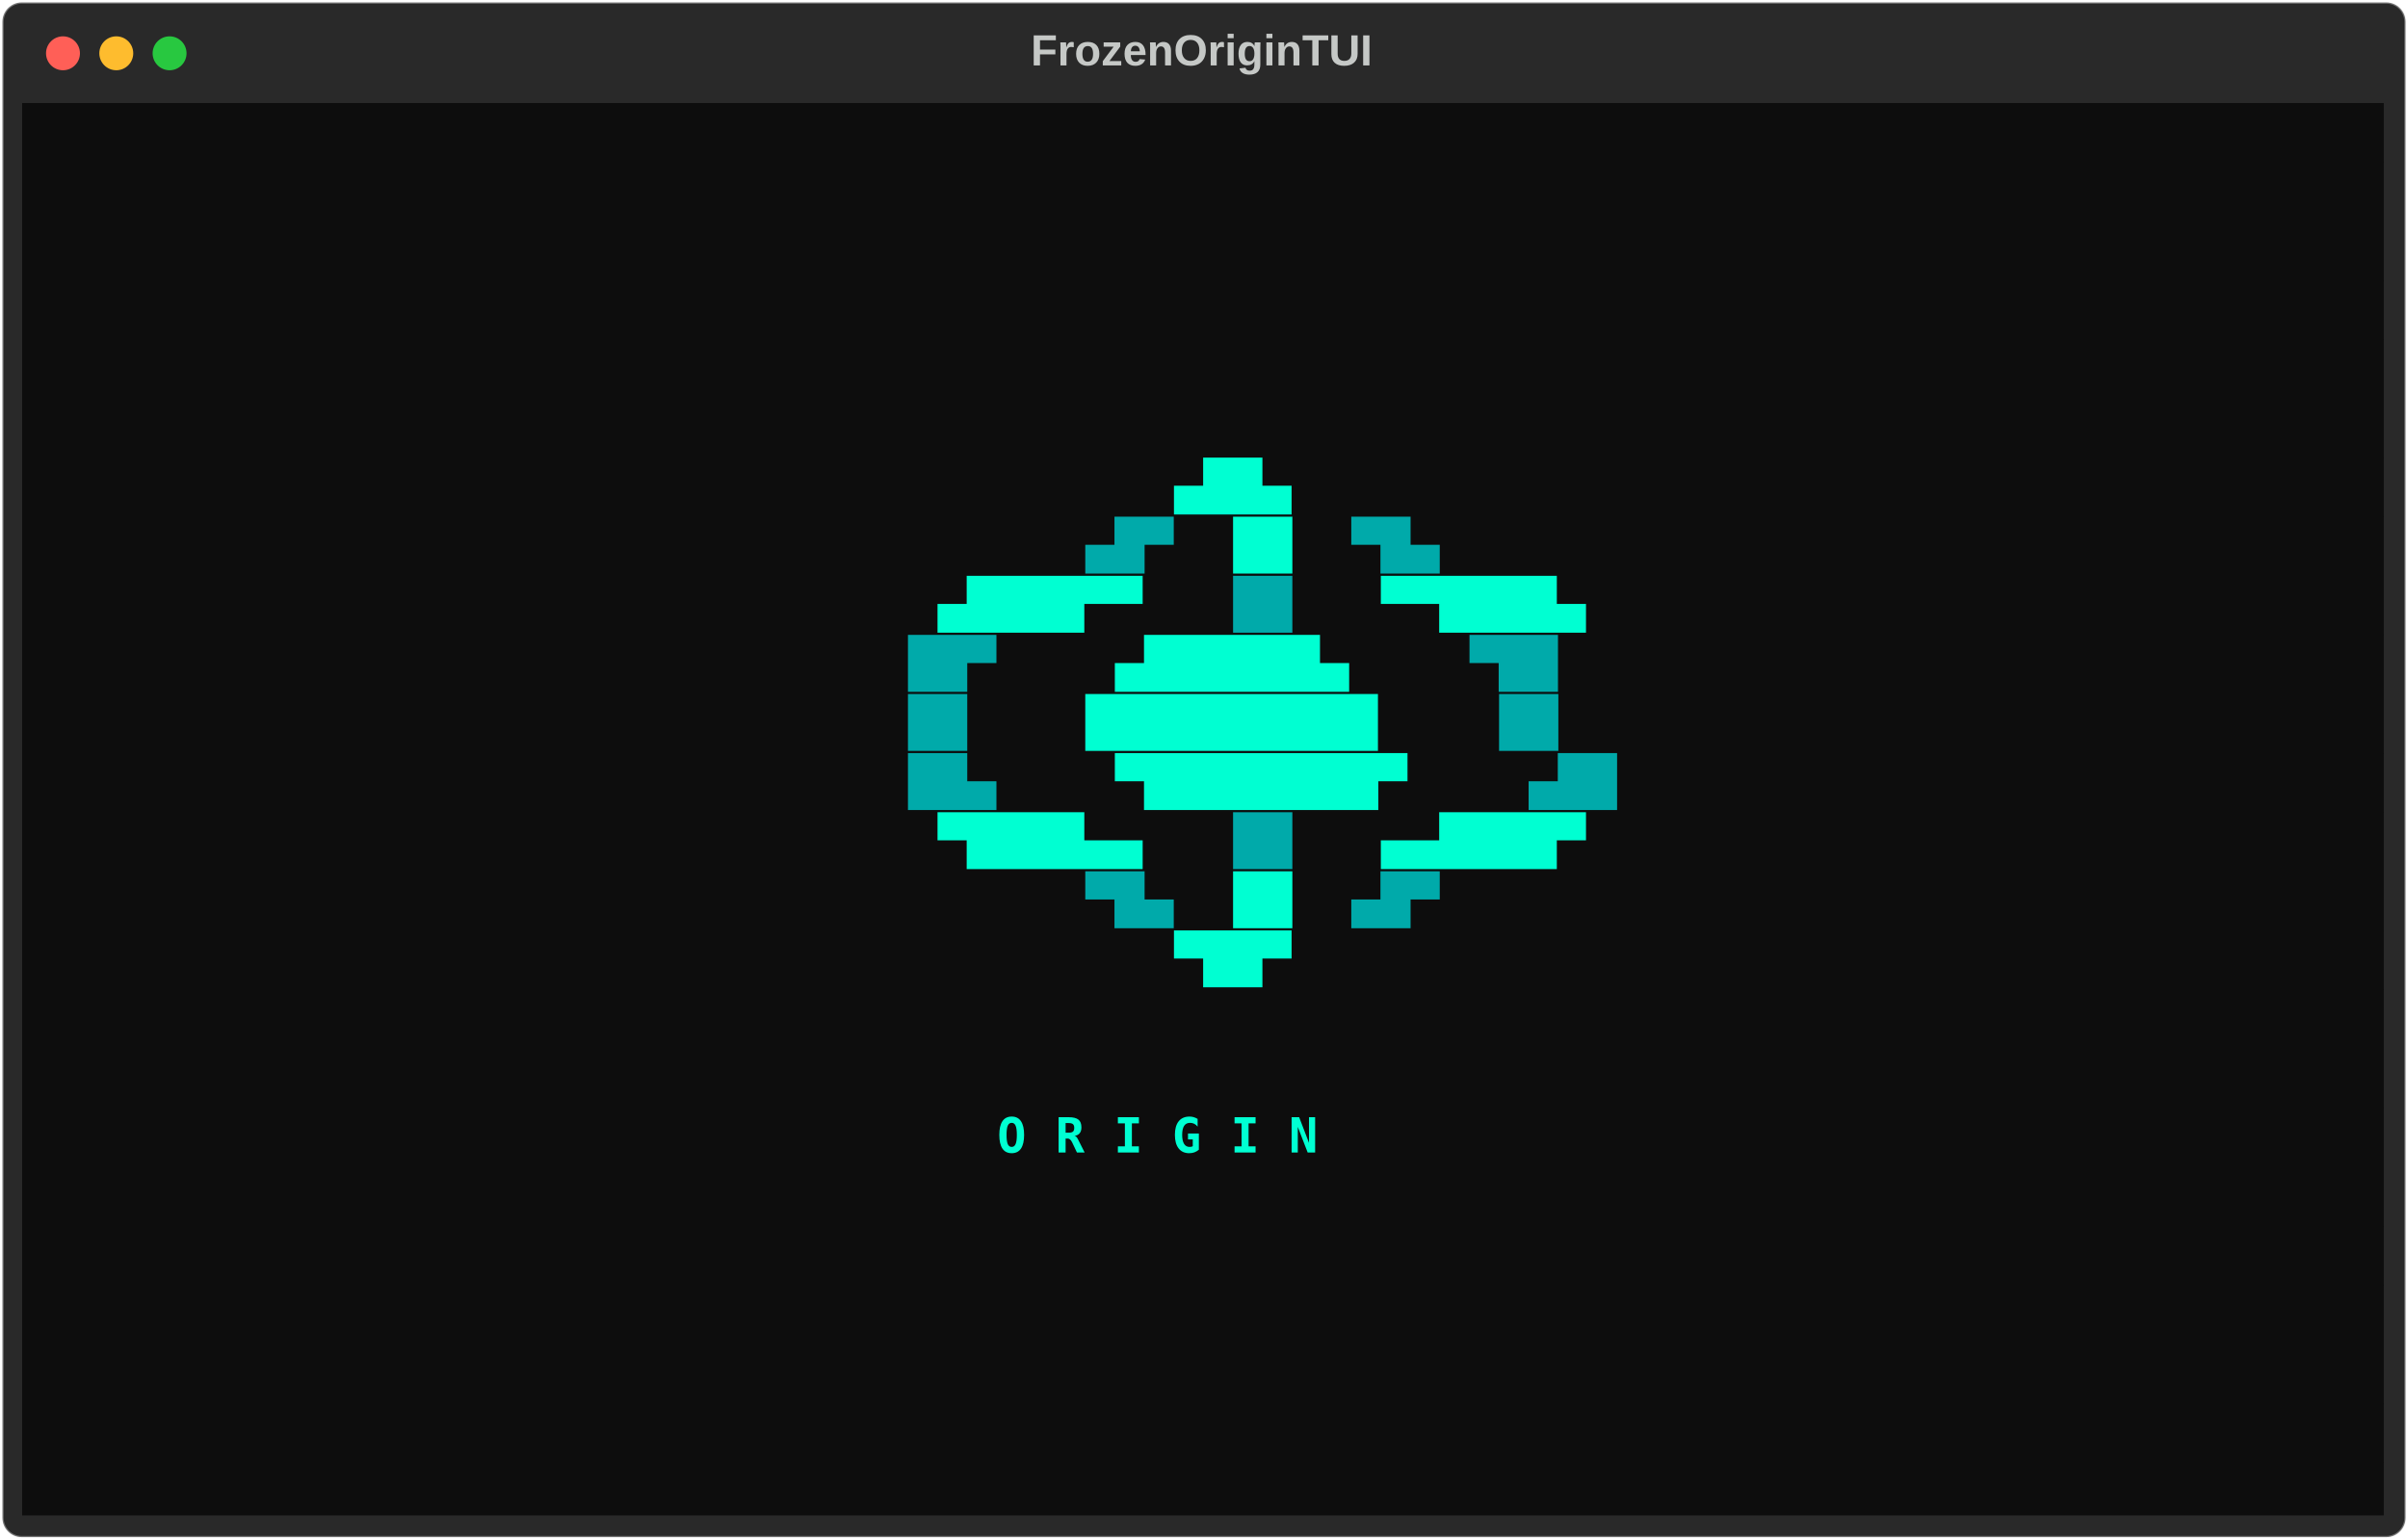
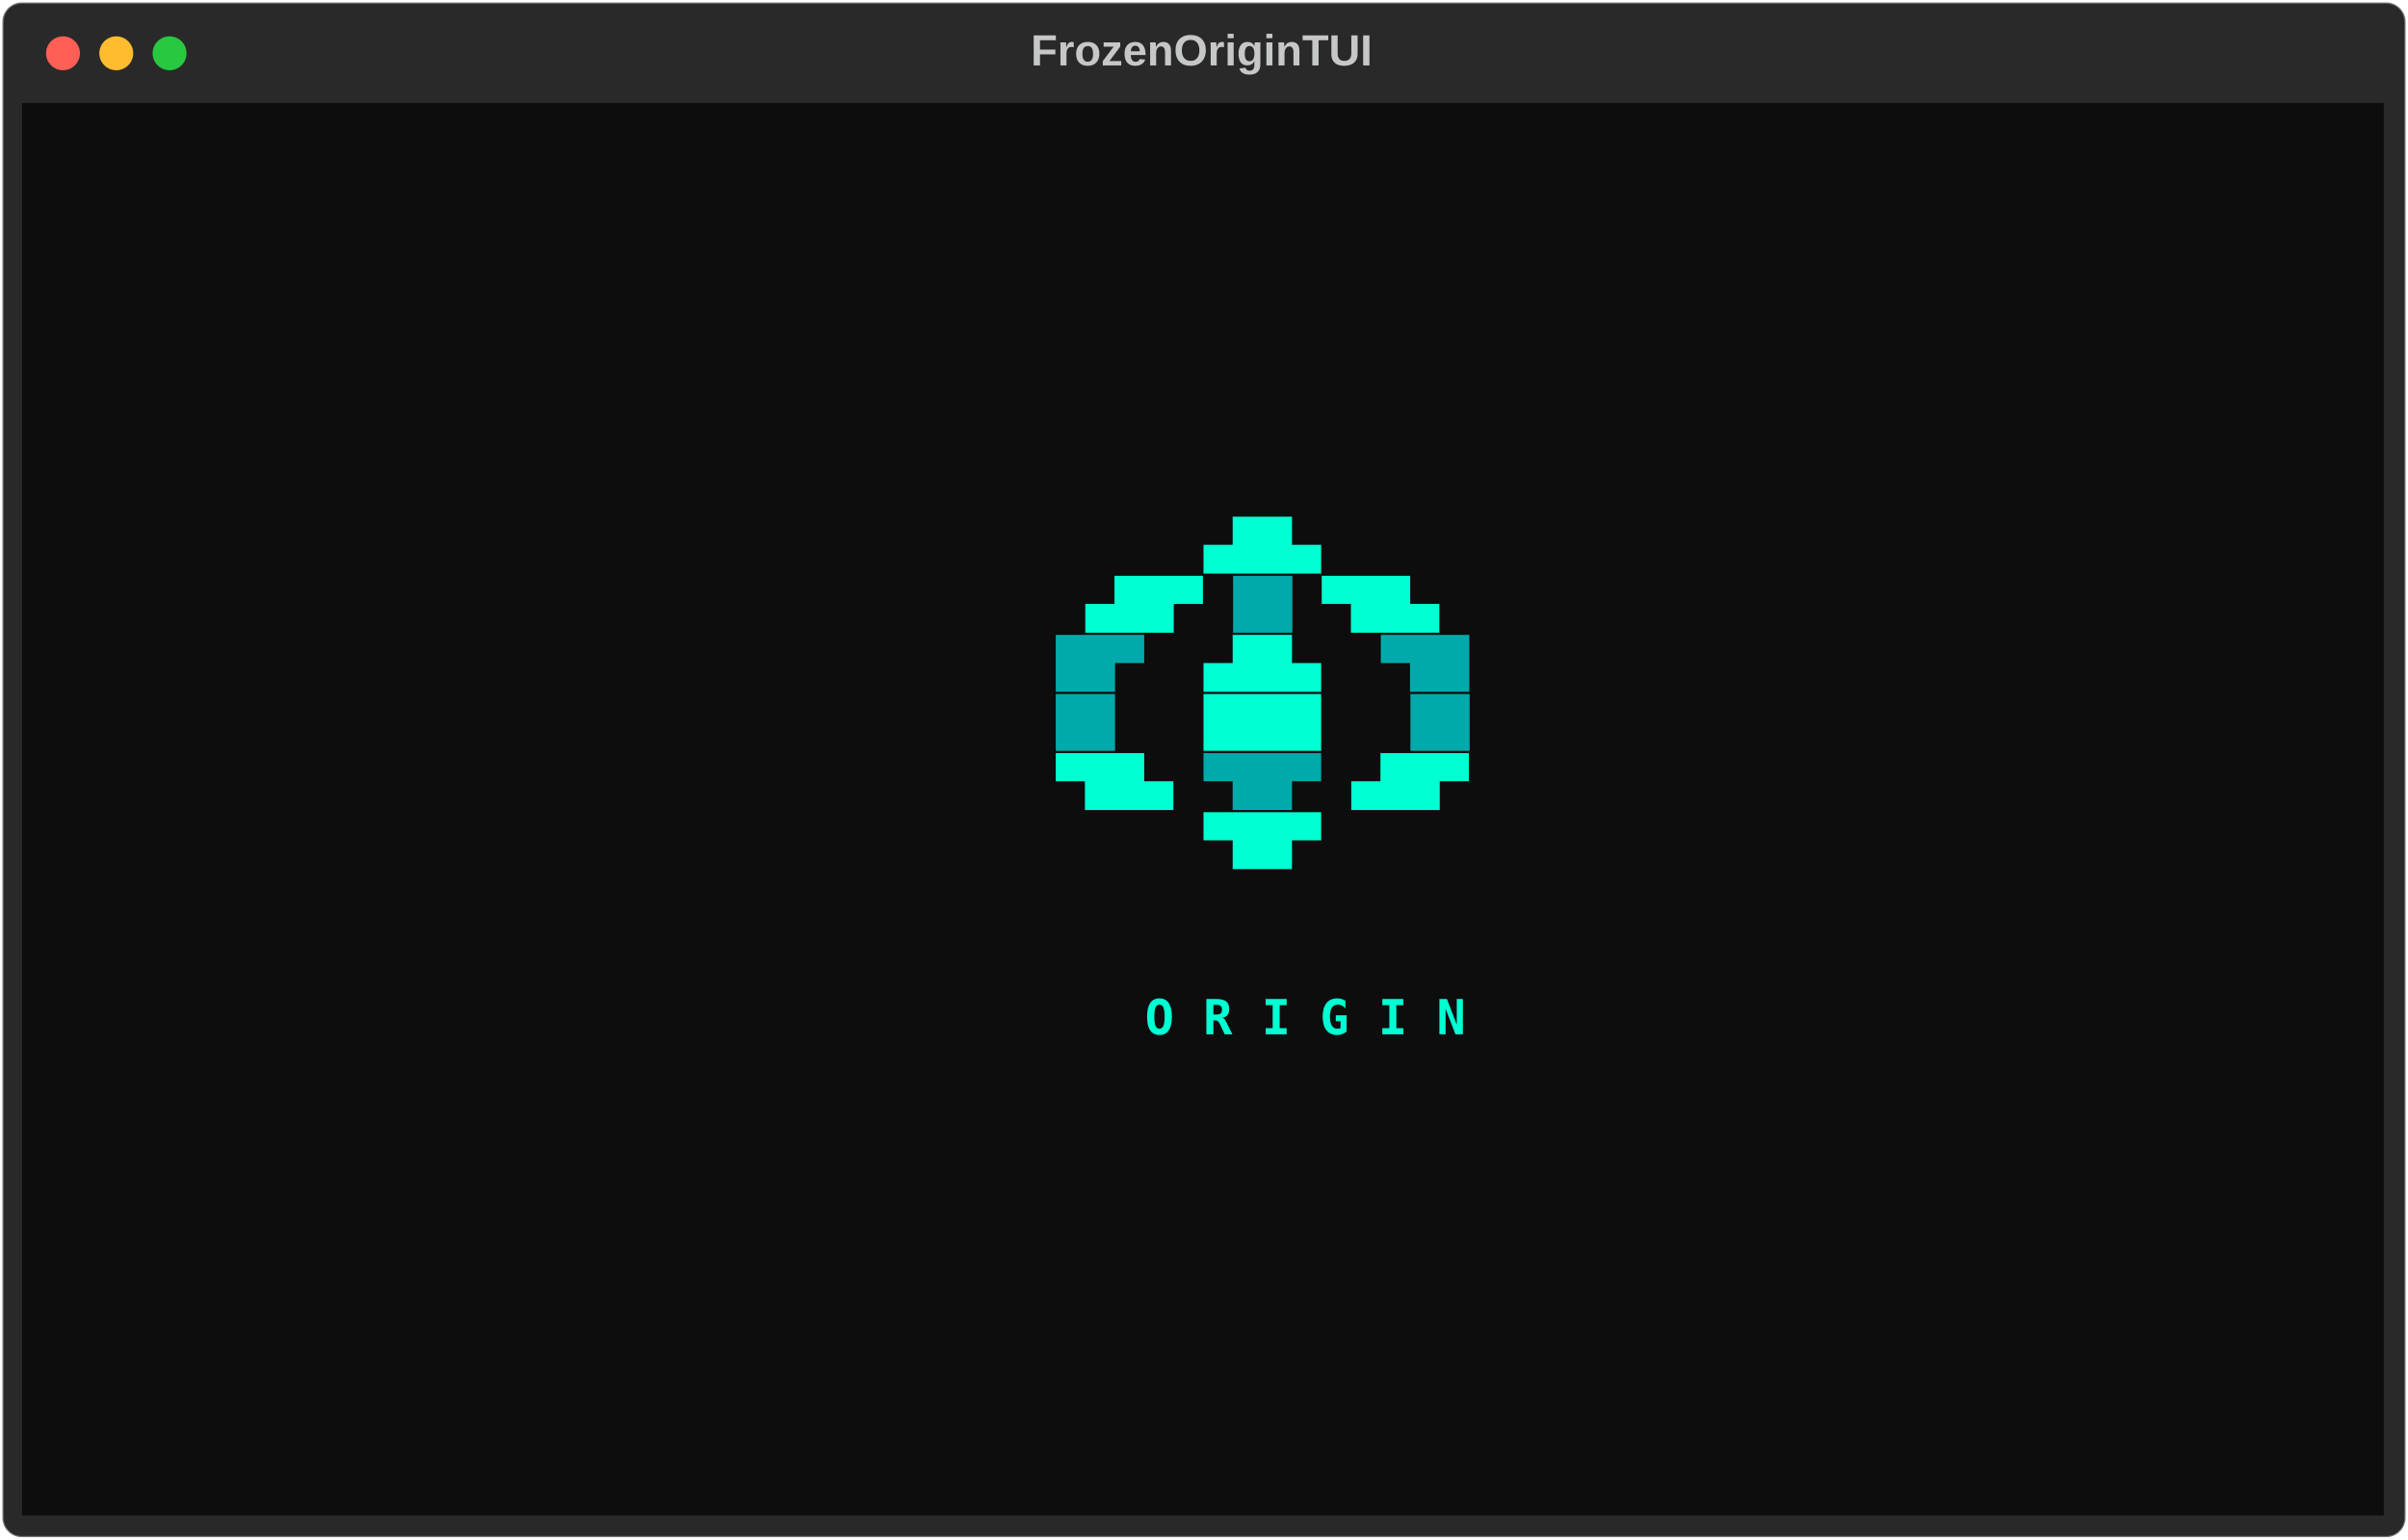
<svg xmlns="http://www.w3.org/2000/svg" class="rich-terminal" viewBox="0 0 994 635.6">
  <style>

    @font-face {
        font-family: "Fira Code";
        src: local("FiraCode-Regular"),
                url("https://cdnjs.cloudflare.com/ajax/libs/firacode/6.2.0/woff2/FiraCode-Regular.woff2") format("woff2"),
                url("https://cdnjs.cloudflare.com/ajax/libs/firacode/6.2.0/woff/FiraCode-Regular.woff") format("woff");
        font-style: normal;
        font-weight: 400;
    }
    @font-face {
        font-family: "Fira Code";
        src: local("FiraCode-Bold"),
                url("https://cdnjs.cloudflare.com/ajax/libs/firacode/6.2.0/woff2/FiraCode-Bold.woff2") format("woff2"),
                url("https://cdnjs.cloudflare.com/ajax/libs/firacode/6.2.0/woff/FiraCode-Bold.woff") format("woff");
        font-style: bold;
        font-weight: 700;
    }

    .terminal-matrix {
        font-family: Fira Code, monospace;
        font-size: 20px;
        line-height: 24.4px;
        font-variant-east-asian: full-width;
    }

    .terminal-title {
        font-size: 18px;
        font-weight: bold;
        font-family: arial;
    }

    .terminal-r1 { fill: #e0e0e0 }
.terminal-r2 { fill: #c5c8c6 }
.terminal-r3 { fill: #00ffd2 }
.terminal-r4 { fill: #00aaaa }
.terminal-r5 { fill: #00ffd2;font-weight: bold }
    </style>
  <defs>
    <clipPath id="terminal-clip-terminal">
      <rect x="0" y="0" width="975.0" height="584.6" />
    </clipPath>
    <clipPath id="terminal-line-0">
      <rect x="0" y="1.5" width="976" height="24.65" />
    </clipPath>
    <clipPath id="terminal-line-1">
      <rect x="0" y="25.9" width="976" height="24.65" />
    </clipPath>
    <clipPath id="terminal-line-2">
      <rect x="0" y="50.3" width="976" height="24.65" />
    </clipPath>
    <clipPath id="terminal-line-3">
      <rect x="0" y="74.7" width="976" height="24.65" />
    </clipPath>
    <clipPath id="terminal-line-4">
      <rect x="0" y="99.1" width="976" height="24.65" />
    </clipPath>
    <clipPath id="terminal-line-5">
      <rect x="0" y="123.5" width="976" height="24.65" />
    </clipPath>
    <clipPath id="terminal-line-6">
      <rect x="0" y="147.9" width="976" height="24.65" />
    </clipPath>
    <clipPath id="terminal-line-7">
      <rect x="0" y="172.3" width="976" height="24.65" />
    </clipPath>
    <clipPath id="terminal-line-8">
      <rect x="0" y="196.7" width="976" height="24.65" />
    </clipPath>
    <clipPath id="terminal-line-9">
      <rect x="0" y="221.1" width="976" height="24.65" />
    </clipPath>
    <clipPath id="terminal-line-10">
      <rect x="0" y="245.5" width="976" height="24.65" />
    </clipPath>
    <clipPath id="terminal-line-11">
      <rect x="0" y="269.9" width="976" height="24.65" />
    </clipPath>
    <clipPath id="terminal-line-12">
      <rect x="0" y="294.3" width="976" height="24.65" />
    </clipPath>
    <clipPath id="terminal-line-13">
      <rect x="0" y="318.7" width="976" height="24.65" />
    </clipPath>
    <clipPath id="terminal-line-14">
      <rect x="0" y="343.1" width="976" height="24.65" />
    </clipPath>
    <clipPath id="terminal-line-15">
      <rect x="0" y="367.5" width="976" height="24.65" />
    </clipPath>
    <clipPath id="terminal-line-16">
      <rect x="0" y="391.9" width="976" height="24.65" />
    </clipPath>
    <clipPath id="terminal-line-17">
      <rect x="0" y="416.3" width="976" height="24.65" />
    </clipPath>
    <clipPath id="terminal-line-18">
      <rect x="0" y="440.7" width="976" height="24.65" />
    </clipPath>
    <clipPath id="terminal-line-19">
      <rect x="0" y="465.1" width="976" height="24.65" />
    </clipPath>
    <clipPath id="terminal-line-20">
      <rect x="0" y="489.5" width="976" height="24.65" />
    </clipPath>
    <clipPath id="terminal-line-21">
      <rect x="0" y="513.9" width="976" height="24.65" />
    </clipPath>
    <clipPath id="terminal-line-22">
      <rect x="0" y="538.3" width="976" height="24.65" />
    </clipPath>
  </defs>
  <rect fill="#292929" stroke="rgba(255,255,255,0.35)" stroke-width="1" x="1" y="1" width="992" height="633.6" rx="8" />
  <text class="terminal-title" fill="#c5c8c6" text-anchor="middle" x="496" y="27">FrozenOriginTUI</text>
  <g transform="translate(26,22)">
    <circle cx="0" cy="0" r="7" fill="#ff5f57" />
    <circle cx="22" cy="0" r="7" fill="#febc2e" />
    <circle cx="44" cy="0" r="7" fill="#28c840" />
  </g>
  <g transform="translate(9, 41)" clip-path="url(#terminal-clip-terminal)">
    <rect fill="#0d0d0d" x="0" y="1.5" width="976" height="24.65" shape-rendering="crispEdges" />
    <rect fill="#0d0d0d" x="0" y="25.9" width="976" height="24.65" shape-rendering="crispEdges" />
    <rect fill="#0d0d0d" x="0" y="50.3" width="976" height="24.65" shape-rendering="crispEdges" />
    <rect fill="#0d0d0d" x="0" y="74.7" width="976" height="24.65" shape-rendering="crispEdges" />
    <rect fill="#0d0d0d" x="0" y="99.1" width="976" height="24.65" shape-rendering="crispEdges" />
-     <rect fill="#0d0d0d" x="0" y="123.5" width="317.2" height="24.65" shape-rendering="crispEdges" />
-     <rect fill="#0d0d0d" x="317.2" y="123.5" width="0" height="24.65" shape-rendering="crispEdges" />
-     <rect fill="#0d0d0d" x="317.2" y="123.5" width="658.8" height="24.65" shape-rendering="crispEdges" />
-     <rect fill="#0d0d0d" x="0" y="147.9" width="317.2" height="24.65" shape-rendering="crispEdges" />
-     <rect fill="#0d0d0d" x="317.2" y="147.9" width="158.6" height="24.65" shape-rendering="crispEdges" />
-     <rect fill="#0d0d0d" x="475.8" y="147.9" width="48.8" height="24.65" shape-rendering="crispEdges" />
-     <rect fill="#0d0d0d" x="524.6" y="147.9" width="451.4" height="24.65" shape-rendering="crispEdges" />
-     <rect fill="#0d0d0d" x="0" y="172.3" width="317.2" height="24.65" shape-rendering="crispEdges" />
-     <rect fill="#0d0d0d" x="317.2" y="172.3" width="122" height="24.65" shape-rendering="crispEdges" />
-     <rect fill="#0d0d0d" x="439.2" y="172.3" width="36.6" height="24.65" shape-rendering="crispEdges" />
-     <rect fill="#0d0d0d" x="475.8" y="172.3" width="24.4" height="24.65" shape-rendering="crispEdges" />
-     <rect fill="#0d0d0d" x="500.2" y="172.3" width="24.4" height="24.65" shape-rendering="crispEdges" />
-     <rect fill="#0d0d0d" x="524.6" y="172.3" width="24.4" height="24.65" shape-rendering="crispEdges" />
-     <rect fill="#0d0d0d" x="549" y="172.3" width="36.6" height="24.65" shape-rendering="crispEdges" />
-     <rect fill="#0d0d0d" x="585.6" y="172.3" width="390.4" height="24.65" shape-rendering="crispEdges" />
-     <rect fill="#0d0d0d" x="0" y="196.7" width="317.2" height="24.65" shape-rendering="crispEdges" />
-     <rect fill="#0d0d0d" x="317.2" y="196.7" width="61" height="24.65" shape-rendering="crispEdges" />
-     <rect fill="#0d0d0d" x="378.2" y="196.7" width="85.4" height="24.65" shape-rendering="crispEdges" />
-     <rect fill="#0d0d0d" x="463.6" y="196.7" width="36.6" height="24.65" shape-rendering="crispEdges" />
+     <rect fill="#0d0d0d" x="0" y="123.5" width="976" height="24.65" shape-rendering="crispEdges" />
+     <rect fill="#0d0d0d" x="0" y="147.9" width="378.2" height="24.65" shape-rendering="crispEdges" />
+     <rect fill="#0d0d0d" x="378.2" y="147.9" width="0" height="24.65" shape-rendering="crispEdges" />
+     <rect fill="#0d0d0d" x="378.2" y="147.9" width="597.8" height="24.65" shape-rendering="crispEdges" />
+     <rect fill="#0d0d0d" x="0" y="172.3" width="378.2" height="24.65" shape-rendering="crispEdges" />
+     <rect fill="#0d0d0d" x="378.2" y="172.3" width="109.8" height="24.65" shape-rendering="crispEdges" />
+     <rect fill="#0d0d0d" x="488" y="172.3" width="48.8" height="24.65" shape-rendering="crispEdges" />
+     <rect fill="#0d0d0d" x="536.8" y="172.3" width="439.2" height="24.65" shape-rendering="crispEdges" />
+     <rect fill="#0d0d0d" x="0" y="196.7" width="378.2" height="24.65" shape-rendering="crispEdges" />
+     <rect fill="#0d0d0d" x="378.2" y="196.7" width="61" height="24.65" shape-rendering="crispEdges" />
+     <rect fill="#0d0d0d" x="439.2" y="196.7" width="48.8" height="24.65" shape-rendering="crispEdges" />
+     <rect fill="#0d0d0d" x="488" y="196.7" width="12.2" height="24.65" shape-rendering="crispEdges" />
    <rect fill="#0d0d0d" x="500.2" y="196.7" width="24.4" height="24.65" shape-rendering="crispEdges" />
-     <rect fill="#0d0d0d" x="524.6" y="196.7" width="36.6" height="24.65" shape-rendering="crispEdges" />
-     <rect fill="#0d0d0d" x="561.2" y="196.7" width="85.4" height="24.65" shape-rendering="crispEdges" />
-     <rect fill="#0d0d0d" x="646.6" y="196.7" width="329.4" height="24.65" shape-rendering="crispEdges" />
-     <rect fill="#0d0d0d" x="0" y="221.1" width="317.2" height="24.65" shape-rendering="crispEdges" />
-     <rect fill="#0d0d0d" x="317.2" y="221.1" width="48.8" height="24.65" shape-rendering="crispEdges" />
-     <rect fill="#0d0d0d" x="366" y="221.1" width="36.6" height="24.65" shape-rendering="crispEdges" />
-     <rect fill="#0d0d0d" x="402.6" y="221.1" width="48.8" height="24.65" shape-rendering="crispEdges" />
-     <rect fill="#0d0d0d" x="451.4" y="221.1" width="97.6" height="24.65" shape-rendering="crispEdges" />
-     <rect fill="#0d0d0d" x="549" y="221.1" width="48.8" height="24.65" shape-rendering="crispEdges" />
-     <rect fill="#0d0d0d" x="597.8" y="221.1" width="36.6" height="24.65" shape-rendering="crispEdges" />
-     <rect fill="#0d0d0d" x="634.4" y="221.1" width="341.6" height="24.65" shape-rendering="crispEdges" />
-     <rect fill="#0d0d0d" x="0" y="245.5" width="317.2" height="24.65" shape-rendering="crispEdges" />
-     <rect fill="#0d0d0d" x="317.2" y="245.5" width="48.8" height="24.65" shape-rendering="crispEdges" />
-     <rect fill="#0d0d0d" x="366" y="245.5" width="24.4" height="24.65" shape-rendering="crispEdges" />
-     <rect fill="#0d0d0d" x="390.4" y="245.5" width="48.8" height="24.65" shape-rendering="crispEdges" />
-     <rect fill="#0d0d0d" x="439.2" y="245.5" width="122" height="24.65" shape-rendering="crispEdges" />
-     <rect fill="#0d0d0d" x="561.2" y="245.5" width="48.8" height="24.65" shape-rendering="crispEdges" />
-     <rect fill="#0d0d0d" x="610" y="245.5" width="24.4" height="24.65" shape-rendering="crispEdges" />
-     <rect fill="#0d0d0d" x="634.4" y="245.5" width="341.6" height="24.65" shape-rendering="crispEdges" />
-     <rect fill="#0d0d0d" x="0" y="269.9" width="317.2" height="24.65" shape-rendering="crispEdges" />
-     <rect fill="#0d0d0d" x="317.2" y="269.9" width="48.8" height="24.65" shape-rendering="crispEdges" />
-     <rect fill="#0d0d0d" x="366" y="269.9" width="36.6" height="24.65" shape-rendering="crispEdges" />
-     <rect fill="#0d0d0d" x="402.6" y="269.9" width="48.8" height="24.65" shape-rendering="crispEdges" />
-     <rect fill="#0d0d0d" x="451.4" y="269.9" width="122" height="24.65" shape-rendering="crispEdges" />
-     <rect fill="#0d0d0d" x="573.4" y="269.9" width="48.8" height="24.65" shape-rendering="crispEdges" />
-     <rect fill="#0d0d0d" x="622.2" y="269.9" width="36.6" height="24.65" shape-rendering="crispEdges" />
-     <rect fill="#0d0d0d" x="658.8" y="269.9" width="317.2" height="24.65" shape-rendering="crispEdges" />
-     <rect fill="#0d0d0d" x="0" y="294.3" width="317.2" height="24.65" shape-rendering="crispEdges" />
-     <rect fill="#0d0d0d" x="317.2" y="294.3" width="61" height="24.65" shape-rendering="crispEdges" />
-     <rect fill="#0d0d0d" x="378.2" y="294.3" width="85.4" height="24.65" shape-rendering="crispEdges" />
-     <rect fill="#0d0d0d" x="463.6" y="294.3" width="36.6" height="24.65" shape-rendering="crispEdges" />
-     <rect fill="#0d0d0d" x="500.2" y="294.3" width="24.4" height="24.65" shape-rendering="crispEdges" />
-     <rect fill="#0d0d0d" x="524.6" y="294.3" width="36.6" height="24.65" shape-rendering="crispEdges" />
-     <rect fill="#0d0d0d" x="561.2" y="294.3" width="85.4" height="24.65" shape-rendering="crispEdges" />
-     <rect fill="#0d0d0d" x="646.6" y="294.3" width="329.4" height="24.65" shape-rendering="crispEdges" />
-     <rect fill="#0d0d0d" x="0" y="318.7" width="317.2" height="24.65" shape-rendering="crispEdges" />
-     <rect fill="#0d0d0d" x="317.2" y="318.7" width="122" height="24.65" shape-rendering="crispEdges" />
-     <rect fill="#0d0d0d" x="439.2" y="318.7" width="36.6" height="24.65" shape-rendering="crispEdges" />
-     <rect fill="#0d0d0d" x="475.8" y="318.7" width="24.4" height="24.65" shape-rendering="crispEdges" />
-     <rect fill="#0d0d0d" x="500.2" y="318.7" width="24.4" height="24.65" shape-rendering="crispEdges" />
-     <rect fill="#0d0d0d" x="524.6" y="318.7" width="24.4" height="24.65" shape-rendering="crispEdges" />
-     <rect fill="#0d0d0d" x="549" y="318.7" width="36.6" height="24.65" shape-rendering="crispEdges" />
-     <rect fill="#0d0d0d" x="585.6" y="318.7" width="390.4" height="24.65" shape-rendering="crispEdges" />
-     <rect fill="#0d0d0d" x="0" y="343.1" width="317.2" height="24.65" shape-rendering="crispEdges" />
-     <rect fill="#0d0d0d" x="317.2" y="343.1" width="158.6" height="24.65" shape-rendering="crispEdges" />
-     <rect fill="#0d0d0d" x="475.8" y="343.1" width="48.8" height="24.65" shape-rendering="crispEdges" />
-     <rect fill="#0d0d0d" x="524.6" y="343.1" width="451.4" height="24.65" shape-rendering="crispEdges" />
-     <rect fill="#0d0d0d" x="0" y="367.5" width="317.2" height="24.65" shape-rendering="crispEdges" />
-     <rect fill="#0d0d0d" x="317.2" y="367.5" width="0" height="24.65" shape-rendering="crispEdges" />
-     <rect fill="#0d0d0d" x="317.2" y="367.5" width="658.8" height="24.65" shape-rendering="crispEdges" />
-     <rect fill="#0d0d0d" x="0" y="391.9" width="317.2" height="24.65" shape-rendering="crispEdges" />
-     <rect fill="#0d0d0d" x="317.2" y="391.9" width="0" height="24.65" shape-rendering="crispEdges" />
-     <rect fill="#0d0d0d" x="317.2" y="391.9" width="658.8" height="24.65" shape-rendering="crispEdges" />
-     <rect fill="#0d0d0d" x="0" y="416.3" width="317.2" height="24.65" shape-rendering="crispEdges" />
-     <rect fill="#0d0d0d" x="317.2" y="416.3" width="85.4" height="24.65" shape-rendering="crispEdges" />
-     <rect fill="#0d0d0d" x="402.6" y="416.3" width="134.2" height="24.65" shape-rendering="crispEdges" />
-     <rect fill="#0d0d0d" x="536.8" y="416.3" width="439.2" height="24.65" shape-rendering="crispEdges" />
-     <rect fill="#0d0d0d" x="0" y="440.7" width="317.2" height="24.65" shape-rendering="crispEdges" />
-     <rect fill="#0d0d0d" x="317.2" y="440.7" width="0" height="24.65" shape-rendering="crispEdges" />
-     <rect fill="#0d0d0d" x="317.2" y="440.7" width="658.8" height="24.65" shape-rendering="crispEdges" />
+     <rect fill="#0d0d0d" x="524.6" y="196.7" width="12.2" height="24.65" shape-rendering="crispEdges" />
+     <rect fill="#0d0d0d" x="536.8" y="196.7" width="48.8" height="24.65" shape-rendering="crispEdges" />
+     <rect fill="#0d0d0d" x="585.6" y="196.7" width="390.4" height="24.65" shape-rendering="crispEdges" />
+     <rect fill="#0d0d0d" x="0" y="221.1" width="378.2" height="24.65" shape-rendering="crispEdges" />
+     <rect fill="#0d0d0d" x="378.2" y="221.1" width="48.8" height="24.65" shape-rendering="crispEdges" />
+     <rect fill="#0d0d0d" x="427" y="221.1" width="36.6" height="24.65" shape-rendering="crispEdges" />
+     <rect fill="#0d0d0d" x="463.6" y="221.1" width="24.4" height="24.65" shape-rendering="crispEdges" />
+     <rect fill="#0d0d0d" x="488" y="221.1" width="48.8" height="24.65" shape-rendering="crispEdges" />
+     <rect fill="#0d0d0d" x="536.8" y="221.1" width="24.4" height="24.65" shape-rendering="crispEdges" />
+     <rect fill="#0d0d0d" x="561.2" y="221.1" width="36.6" height="24.65" shape-rendering="crispEdges" />
+     <rect fill="#0d0d0d" x="597.8" y="221.1" width="378.2" height="24.65" shape-rendering="crispEdges" />
+     <rect fill="#0d0d0d" x="0" y="245.5" width="378.2" height="24.65" shape-rendering="crispEdges" />
+     <rect fill="#0d0d0d" x="378.2" y="245.5" width="48.8" height="24.65" shape-rendering="crispEdges" />
+     <rect fill="#0d0d0d" x="427" y="245.5" width="24.4" height="24.65" shape-rendering="crispEdges" />
+     <rect fill="#0d0d0d" x="451.4" y="245.5" width="36.6" height="24.65" shape-rendering="crispEdges" />
+     <rect fill="#0d0d0d" x="488" y="245.5" width="48.8" height="24.65" shape-rendering="crispEdges" />
+     <rect fill="#0d0d0d" x="536.8" y="245.5" width="36.6" height="24.65" shape-rendering="crispEdges" />
+     <rect fill="#0d0d0d" x="573.4" y="245.5" width="24.4" height="24.65" shape-rendering="crispEdges" />
+     <rect fill="#0d0d0d" x="597.8" y="245.5" width="378.2" height="24.65" shape-rendering="crispEdges" />
+     <rect fill="#0d0d0d" x="0" y="269.9" width="378.2" height="24.65" shape-rendering="crispEdges" />
+     <rect fill="#0d0d0d" x="378.2" y="269.9" width="48.8" height="24.65" shape-rendering="crispEdges" />
+     <rect fill="#0d0d0d" x="427" y="269.9" width="48.8" height="24.65" shape-rendering="crispEdges" />
+     <rect fill="#0d0d0d" x="475.8" y="269.9" width="12.2" height="24.65" shape-rendering="crispEdges" />
+     <rect fill="#0d0d0d" x="488" y="269.9" width="48.8" height="24.65" shape-rendering="crispEdges" />
+     <rect fill="#0d0d0d" x="536.8" y="269.9" width="12.2" height="24.65" shape-rendering="crispEdges" />
+     <rect fill="#0d0d0d" x="549" y="269.9" width="48.8" height="24.65" shape-rendering="crispEdges" />
+     <rect fill="#0d0d0d" x="597.8" y="269.9" width="378.2" height="24.65" shape-rendering="crispEdges" />
+     <rect fill="#0d0d0d" x="0" y="294.3" width="378.2" height="24.65" shape-rendering="crispEdges" />
+     <rect fill="#0d0d0d" x="378.2" y="294.3" width="109.8" height="24.65" shape-rendering="crispEdges" />
+     <rect fill="#0d0d0d" x="488" y="294.3" width="48.8" height="24.65" shape-rendering="crispEdges" />
+     <rect fill="#0d0d0d" x="536.8" y="294.3" width="439.2" height="24.65" shape-rendering="crispEdges" />
+     <rect fill="#0d0d0d" x="0" y="318.7" width="378.2" height="24.65" shape-rendering="crispEdges" />
+     <rect fill="#0d0d0d" x="378.2" y="318.7" width="0" height="24.65" shape-rendering="crispEdges" />
+     <rect fill="#0d0d0d" x="378.2" y="318.7" width="597.8" height="24.65" shape-rendering="crispEdges" />
+     <rect fill="#0d0d0d" x="0" y="343.1" width="378.2" height="24.65" shape-rendering="crispEdges" />
+     <rect fill="#0d0d0d" x="378.2" y="343.1" width="0" height="24.65" shape-rendering="crispEdges" />
+     <rect fill="#0d0d0d" x="378.2" y="343.1" width="597.8" height="24.65" shape-rendering="crispEdges" />
+     <rect fill="#0d0d0d" x="0" y="367.5" width="378.2" height="24.65" shape-rendering="crispEdges" />
+     <rect fill="#0d0d0d" x="378.2" y="367.5" width="85.4" height="24.65" shape-rendering="crispEdges" />
+     <rect fill="#0d0d0d" x="463.6" y="367.5" width="134.2" height="24.65" shape-rendering="crispEdges" />
+     <rect fill="#0d0d0d" x="597.8" y="367.5" width="378.2" height="24.65" shape-rendering="crispEdges" />
+     <rect fill="#0d0d0d" x="0" y="391.9" width="378.2" height="24.65" shape-rendering="crispEdges" />
+     <rect fill="#0d0d0d" x="378.2" y="391.9" width="0" height="24.65" shape-rendering="crispEdges" />
+     <rect fill="#0d0d0d" x="378.2" y="391.9" width="597.8" height="24.65" shape-rendering="crispEdges" />
+     <rect fill="#0d0d0d" x="0" y="416.3" width="976" height="24.65" shape-rendering="crispEdges" />
+     <rect fill="#0d0d0d" x="0" y="440.7" width="976" height="24.65" shape-rendering="crispEdges" />
    <rect fill="#0d0d0d" x="0" y="465.1" width="976" height="24.65" shape-rendering="crispEdges" />
    <rect fill="#0d0d0d" x="0" y="489.5" width="976" height="24.65" shape-rendering="crispEdges" />
    <rect fill="#0d0d0d" x="0" y="513.9" width="976" height="24.65" shape-rendering="crispEdges" />
    <rect fill="#0d0d0d" x="0" y="538.3" width="976" height="24.65" shape-rendering="crispEdges" />
    <rect fill="#0d0d0d" x="0" y="562.7" width="976" height="24.65" shape-rendering="crispEdges" />
    <g class="terminal-matrix">
      <text class="terminal-r2" x="976" y="20" textLength="12.2" clip-path="url(#terminal-line-0)">
</text>
      <text class="terminal-r2" x="976" y="44.4" textLength="12.2" clip-path="url(#terminal-line-1)">
</text>
      <text class="terminal-r2" x="976" y="68.8" textLength="12.2" clip-path="url(#terminal-line-2)">
</text>
      <text class="terminal-r2" x="976" y="93.2" textLength="12.2" clip-path="url(#terminal-line-3)">
</text>
      <text class="terminal-r2" x="976" y="117.6" textLength="12.2" clip-path="url(#terminal-line-4)">
</text>
      <text class="terminal-r2" x="976" y="142" textLength="12.2" clip-path="url(#terminal-line-5)">
</text>
-       <text class="terminal-r3" x="475.8" y="166.4" textLength="48.8" clip-path="url(#terminal-line-6)">▄██▄</text>
      <text class="terminal-r2" x="976" y="166.4" textLength="12.2" clip-path="url(#terminal-line-6)">
</text>
-       <text class="terminal-r4" x="439.2" y="190.8" textLength="36.6" clip-path="url(#terminal-line-7)">▄█▀</text>
-       <text class="terminal-r3" x="500.2" y="190.8" textLength="24.4" clip-path="url(#terminal-line-7)">██</text>
-       <text class="terminal-r4" x="549" y="190.8" textLength="36.6" clip-path="url(#terminal-line-7)">▀█▄</text>
+       <text class="terminal-r3" x="488" y="190.8" textLength="48.8" clip-path="url(#terminal-line-7)">▄██▄</text>
      <text class="terminal-r2" x="976" y="190.8" textLength="12.2" clip-path="url(#terminal-line-7)">
</text>
-       <text class="terminal-r3" x="378.2" y="215.2" textLength="85.4" clip-path="url(#terminal-line-8)">▄████▀▀</text>
+       <text class="terminal-r3" x="439.2" y="215.2" textLength="48.8" clip-path="url(#terminal-line-8)">▄██▀</text>
      <text class="terminal-r4" x="500.2" y="215.2" textLength="24.4" clip-path="url(#terminal-line-8)">██</text>
-       <text class="terminal-r3" x="561.2" y="215.2" textLength="85.4" clip-path="url(#terminal-line-8)">▀▀████▄</text>
+       <text class="terminal-r3" x="536.8" y="215.2" textLength="48.8" clip-path="url(#terminal-line-8)">▀██▄</text>
      <text class="terminal-r2" x="976" y="215.2" textLength="12.2" clip-path="url(#terminal-line-8)">
</text>
-       <text class="terminal-r4" x="366" y="239.6" textLength="36.6" clip-path="url(#terminal-line-9)">██▀</text>
-       <text class="terminal-r3" x="451.4" y="239.6" textLength="97.6" clip-path="url(#terminal-line-9)">▄██████▄</text>
-       <text class="terminal-r4" x="597.8" y="239.6" textLength="36.6" clip-path="url(#terminal-line-9)">▀██</text>
+       <text class="terminal-r4" x="427" y="239.6" textLength="36.6" clip-path="url(#terminal-line-9)">██▀</text>
+       <text class="terminal-r3" x="488" y="239.6" textLength="48.8" clip-path="url(#terminal-line-9)">▄██▄</text>
+       <text class="terminal-r4" x="561.2" y="239.6" textLength="36.6" clip-path="url(#terminal-line-9)">▀██</text>
      <text class="terminal-r2" x="976" y="239.6" textLength="12.2" clip-path="url(#terminal-line-9)">
</text>
-       <text class="terminal-r4" x="366" y="264" textLength="24.4" clip-path="url(#terminal-line-10)">██</text>
-       <text class="terminal-r3" x="439.2" y="264" textLength="122" clip-path="url(#terminal-line-10)">██████████</text>
-       <text class="terminal-r4" x="610" y="264" textLength="24.4" clip-path="url(#terminal-line-10)">██</text>
+       <text class="terminal-r4" x="427" y="264" textLength="24.4" clip-path="url(#terminal-line-10)">██</text>
+       <text class="terminal-r3" x="488" y="264" textLength="48.8" clip-path="url(#terminal-line-10)">████</text>
+       <text class="terminal-r4" x="573.4" y="264" textLength="24.4" clip-path="url(#terminal-line-10)">██</text>
      <text class="terminal-r2" x="976" y="264" textLength="12.2" clip-path="url(#terminal-line-10)">
</text>
-       <text class="terminal-r4" x="366" y="288.4" textLength="36.6" clip-path="url(#terminal-line-11)">██▄</text>
-       <text class="terminal-r3" x="451.4" y="288.4" textLength="122" clip-path="url(#terminal-line-11)">▀████████▀</text>
-       <text class="terminal-r4" x="622.2" y="288.4" textLength="36.6" clip-path="url(#terminal-line-11)">▄██</text>
+       <text class="terminal-r3" x="427" y="288.4" textLength="48.8" clip-path="url(#terminal-line-11)">▀██▄</text>
+       <text class="terminal-r4" x="488" y="288.4" textLength="48.8" clip-path="url(#terminal-line-11)">▀██▀</text>
+       <text class="terminal-r3" x="549" y="288.4" textLength="48.8" clip-path="url(#terminal-line-11)">▄██▀</text>
      <text class="terminal-r2" x="976" y="288.4" textLength="12.2" clip-path="url(#terminal-line-11)">
</text>
-       <text class="terminal-r3" x="378.2" y="312.8" textLength="85.4" clip-path="url(#terminal-line-12)">▀████▄▄</text>
-       <text class="terminal-r4" x="500.2" y="312.8" textLength="24.4" clip-path="url(#terminal-line-12)">██</text>
-       <text class="terminal-r3" x="561.2" y="312.8" textLength="85.4" clip-path="url(#terminal-line-12)">▄▄████▀</text>
+       <text class="terminal-r3" x="488" y="312.8" textLength="48.8" clip-path="url(#terminal-line-12)">▀██▀</text>
      <text class="terminal-r2" x="976" y="312.8" textLength="12.2" clip-path="url(#terminal-line-12)">
</text>
-       <text class="terminal-r4" x="439.2" y="337.2" textLength="36.6" clip-path="url(#terminal-line-13)">▀█▄</text>
-       <text class="terminal-r3" x="500.2" y="337.2" textLength="24.4" clip-path="url(#terminal-line-13)">██</text>
-       <text class="terminal-r4" x="549" y="337.2" textLength="36.6" clip-path="url(#terminal-line-13)">▄█▀</text>
      <text class="terminal-r2" x="976" y="337.2" textLength="12.2" clip-path="url(#terminal-line-13)">
</text>
-       <text class="terminal-r3" x="475.8" y="361.6" textLength="48.8" clip-path="url(#terminal-line-14)">▀██▀</text>
      <text class="terminal-r2" x="976" y="361.6" textLength="12.2" clip-path="url(#terminal-line-14)">
</text>
+       <text class="terminal-r5" x="463.6" y="386" textLength="134.2" clip-path="url(#terminal-line-15)">O R I G I N</text>
      <text class="terminal-r2" x="976" y="386" textLength="12.2" clip-path="url(#terminal-line-15)">
</text>
      <text class="terminal-r2" x="976" y="410.4" textLength="12.2" clip-path="url(#terminal-line-16)">
</text>
-       <text class="terminal-r5" x="402.6" y="434.8" textLength="134.2" clip-path="url(#terminal-line-17)">O R I G I N</text>
      <text class="terminal-r2" x="976" y="434.8" textLength="12.2" clip-path="url(#terminal-line-17)">
</text>
      <text class="terminal-r2" x="976" y="459.2" textLength="12.2" clip-path="url(#terminal-line-18)">
</text>
      <text class="terminal-r2" x="976" y="483.6" textLength="12.2" clip-path="url(#terminal-line-19)">
</text>
      <text class="terminal-r2" x="976" y="508" textLength="12.2" clip-path="url(#terminal-line-20)">
</text>
      <text class="terminal-r2" x="976" y="532.4" textLength="12.2" clip-path="url(#terminal-line-21)">
</text>
      <text class="terminal-r2" x="976" y="556.8" textLength="12.2" clip-path="url(#terminal-line-22)">
</text>
    </g>
  </g>
</svg>
